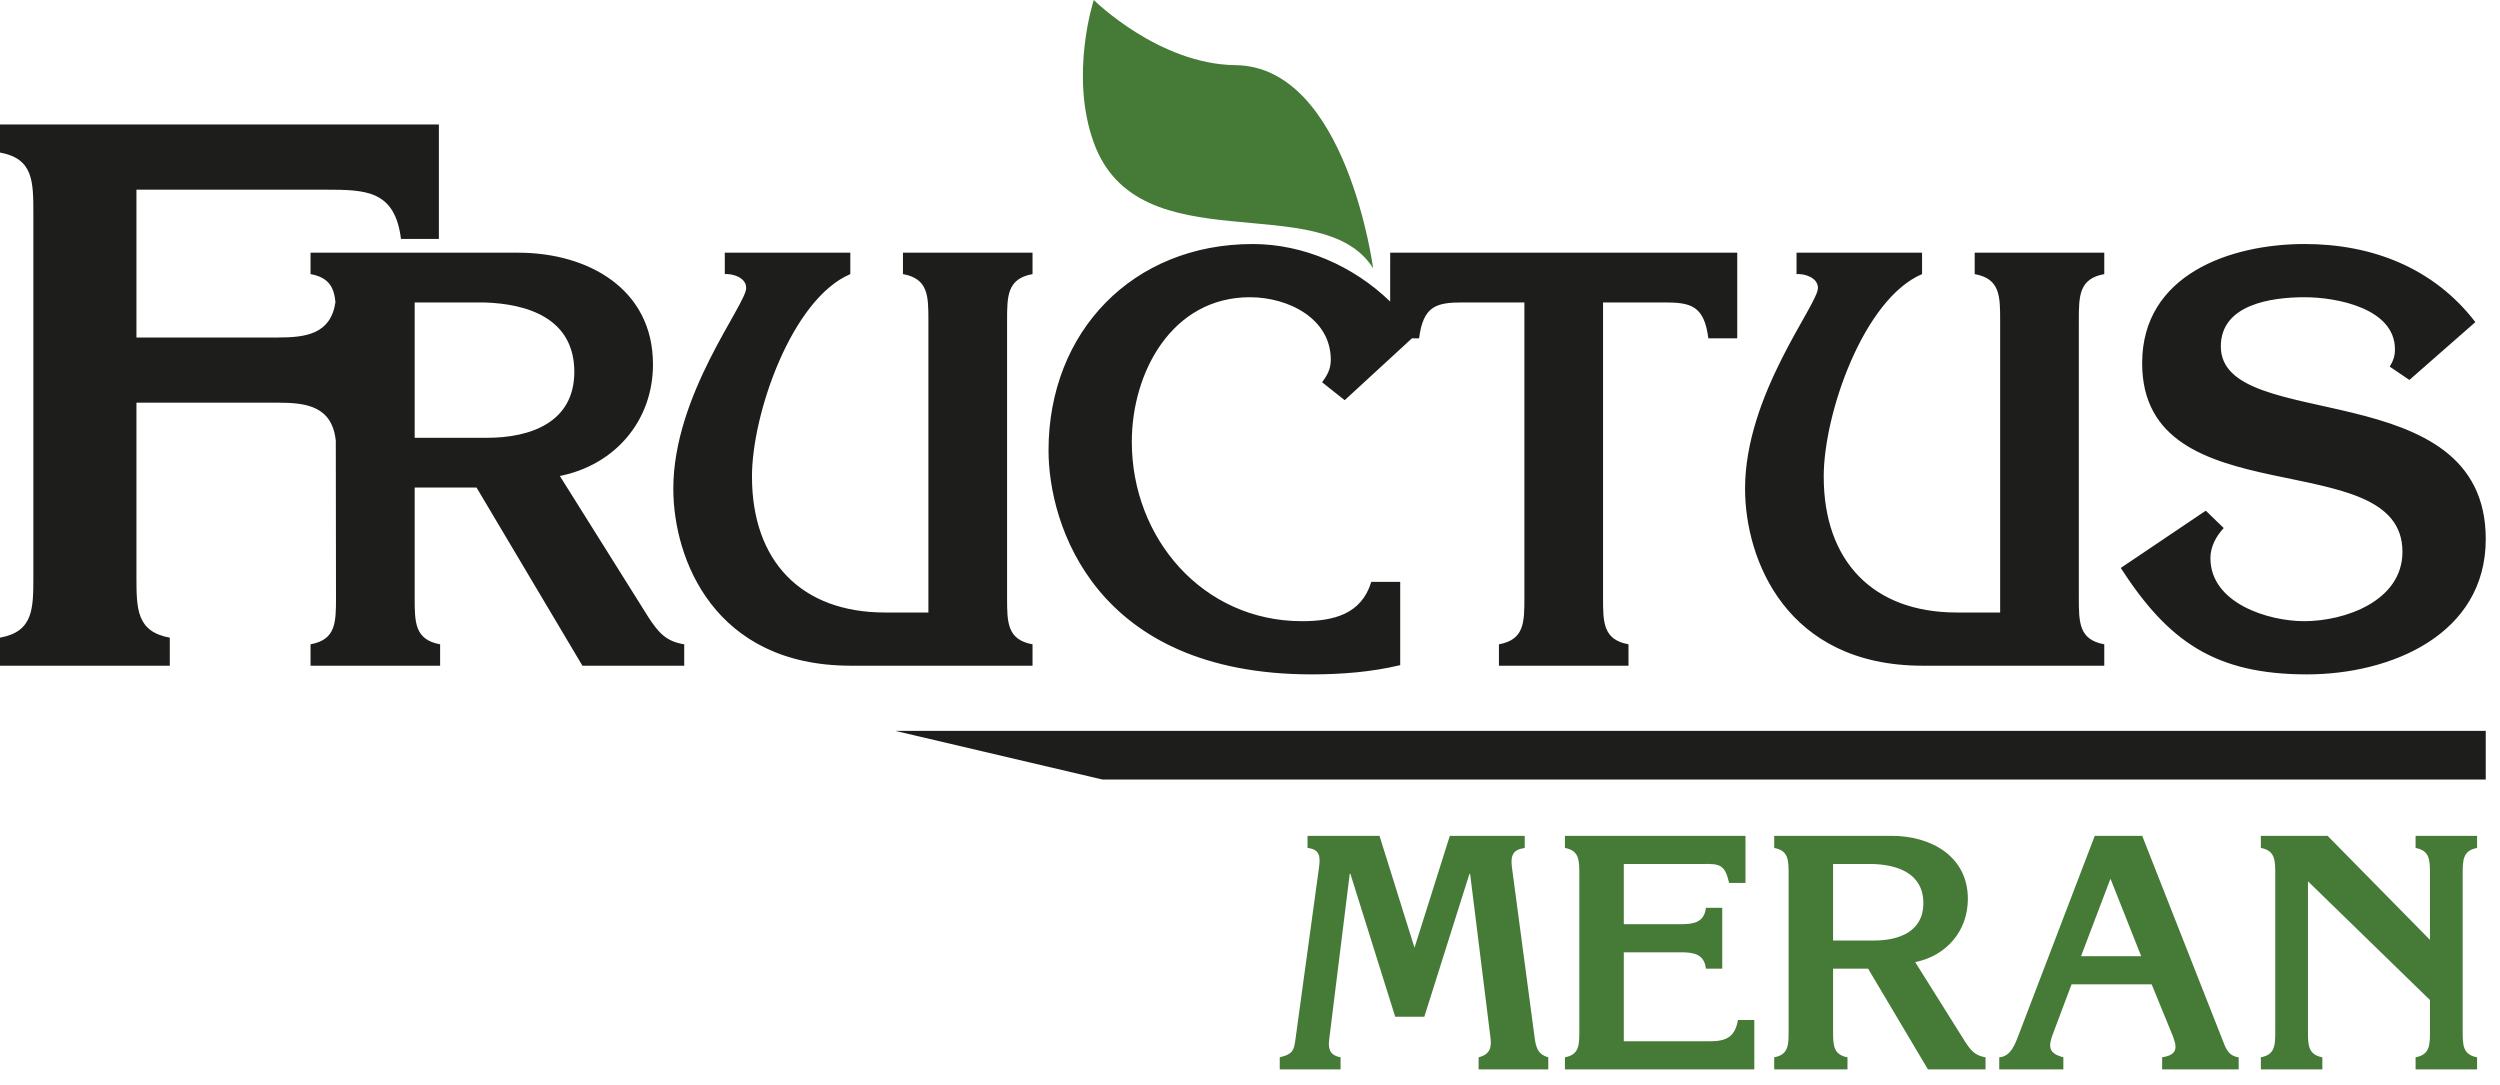
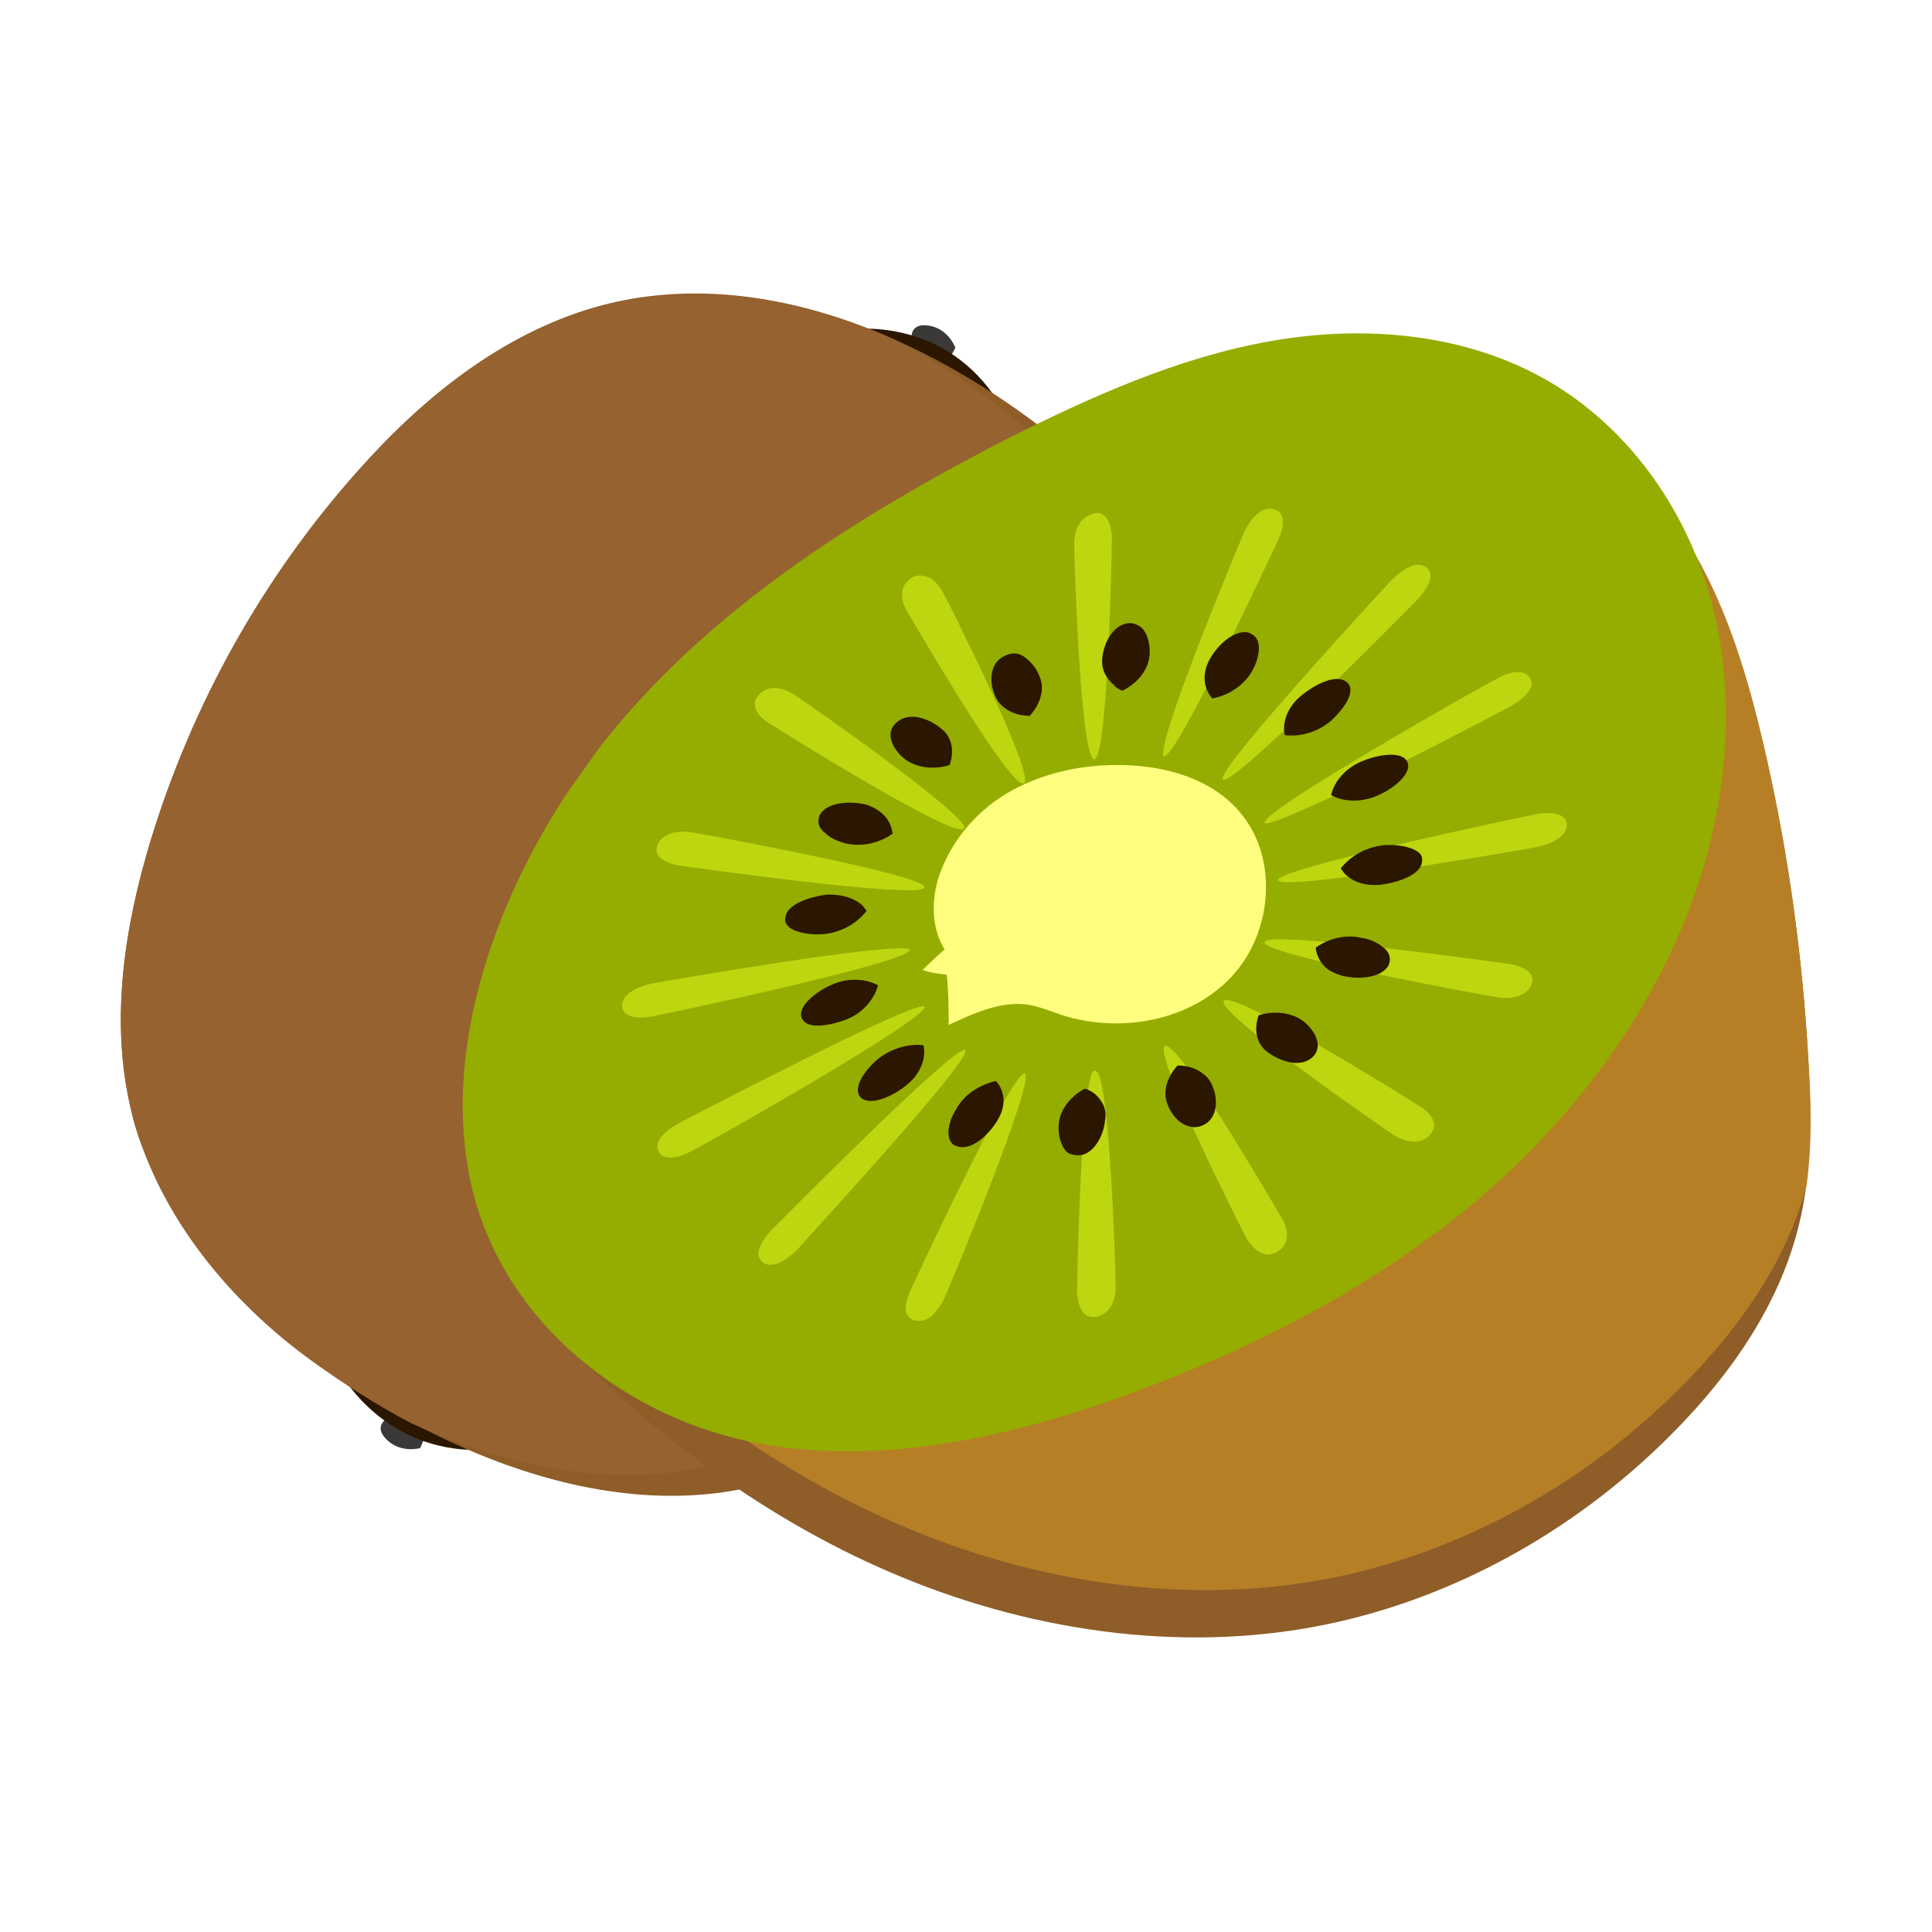
- <svg xmlns="http://www.w3.org/2000/svg" width="100%" height="100%" viewBox="0 0 166 72" version="1.1" xml:space="preserve" style="fill-rule:evenodd;clip-rule:evenodd;stroke-linejoin:round;stroke-miterlimit:2;">
-   <path d="M140.818,37.712l5.646,-3.803l1.191,1.153c-0.5,0.537 -0.883,1.229 -0.883,1.997c0,2.996 3.84,4.187 6.222,4.187c2.727,0 6.529,-1.345 6.529,-4.609c0,-7.26 -17.284,-2.151 -17.284,-12.522c0,-5.876 5.838,-7.912 10.793,-7.912c4.455,0 8.566,1.575 11.331,5.185l-4.379,3.841l-1.306,-0.884c0.231,-0.383 0.346,-0.691 0.346,-1.152c0,-2.726 -3.88,-3.457 -5.992,-3.457c-2.189,0 -5.569,0.461 -5.569,3.265c0,5.838 17.591,1.69 17.591,12.79c0,6.376 -6.337,8.988 -11.868,8.988c-6.107,0 -9.218,-2.189 -12.368,-7.067m-8.008,2.958l0,-19.359c0,-1.651 0,-2.804 -1.69,-3.111l0,-1.421l8.604,0l0,1.421c-1.69,0.307 -1.69,1.46 -1.69,3.111l0,18.36c0,1.651 0,2.804 1.69,3.111l0,1.421l-12.06,0c-9.065,0 -11.792,-7.067 -11.792,-11.753c0,-6.261 4.839,-12.214 4.839,-13.328c0,-0.691 -0.883,-0.96 -1.421,-0.922l0,-1.421l8.335,0l0,1.421c-3.879,1.652 -6.53,9.257 -6.53,13.443c0,5.608 3.265,9.027 8.834,9.027l2.881,0Zm-40.502,-23.891l23.045,0l0,5.685l-1.92,0c-0.269,-2.151 -1.152,-2.382 -2.881,-2.382l-4.11,0l0,19.589c0,1.651 0,2.804 1.69,3.111l0,1.421l-8.603,0l0,-1.421c1.69,-0.307 1.69,-1.46 1.69,-3.111l0,-19.589l-4.11,0c-1.729,0 -2.612,0.231 -2.881,2.382l-0.474,0l-4.467,4.109l-1.498,-1.19c0.307,-0.423 0.576,-0.845 0.576,-1.498c0,-2.727 -2.804,-4.149 -5.377,-4.149c-5.147,0 -7.836,4.955 -7.836,9.603c0,6.414 4.725,11.907 11.293,11.907c2.112,0 3.956,-0.461 4.609,-2.612l1.92,0l0,5.531c-1.92,0.461 -3.917,0.614 -5.877,0.614c-14.403,0 -17.475,-9.948 -17.475,-14.864c0,-7.912 5.607,-13.712 13.558,-13.712c3.374,0 6.7,1.465 9.127,3.821l0.001,-3.245Zm-30.662,23.891l0,-19.359c0,-1.651 0,-2.804 -1.69,-3.111l0,-1.421l8.604,0l0,1.421c-1.69,0.307 -1.69,1.46 -1.69,3.111l0,18.36c0,1.651 0,2.804 1.69,3.111l0,1.421l-12.061,0c-9.064,0 -11.791,-7.067 -11.791,-11.753c0,-6.261 4.839,-12.214 4.839,-13.328c0,-0.691 -0.883,-0.96 -1.421,-0.922l0,-1.421l8.335,0l0,1.421c-3.88,1.652 -6.53,9.257 -6.53,13.443c0,5.608 3.265,9.027 8.834,9.027l2.881,0Zm-24.472,-9.065l5.877,9.372c0.653,0.998 1.152,1.613 2.381,1.805l0,1.421l-6.76,0l-7.029,-11.83l-4.109,0l0,7.298c0,1.651 0,2.804 1.69,3.111l0,1.421l-8.604,0l0,-1.421c1.69,-0.307 1.69,-1.46 1.69,-3.111l-0.013,-10.416c-0.252,-2.265 -1.913,-2.517 -3.825,-2.517l-9.412,0l0,11.526c0,2.164 0,3.674 2.214,4.077l0,1.862l-11.274,0l0,-1.862c2.215,-0.403 2.215,-1.913 2.215,-4.077l0,-24.058c0,-2.164 0,-3.674 -2.215,-4.077l0,-1.863l29.142,0l0,7.601l-2.517,0c-0.402,-3.221 -2.315,-3.272 -4.982,-3.272l-12.583,0l0,9.815l9.412,0c1.863,0 3.487,-0.239 3.802,-2.345c-0.093,-0.977 -0.431,-1.642 -1.654,-1.865l0,-1.421l13.789,0c4.609,0 8.949,2.381 8.949,7.413c0,3.764 -2.535,6.683 -6.184,7.413m-9.64,-2.535l4.801,0c2.919,0 5.799,-1.037 5.799,-4.379c0,-3.533 -3.072,-4.532 -6.03,-4.609l-4.57,0l0,8.988Z" style="fill:#1d1d1b;fill-rule:nonzero;" />
-   <path d="M59.451,48.531l13.757,3.231l91.845,0l0,-3.231l-105.602,0Z" style="fill:#1d1d1b;fill-rule:nonzero;" />
-   <path d="M72.627,0c0,0 4.308,4.27 9.407,4.326c7.382,0.081 9.142,13.491 9.142,13.491c-3.382,-5.413 -15.581,-0.162 -18.549,-8.345c-1.629,-4.492 0,-9.472 0,-9.472" style="fill:#457a37;fill-rule:nonzero;" />
-   <path d="M93.923,62.929l-2.324,-7.428l-4.778,-0.001l0,0.804c0.803,0.086 0.869,0.564 0.76,1.303l-1.542,11.25c-0.109,0.826 -0.13,1.13 -1.064,1.347l0,0.804l4.039,0l0,-0.803c-0.63,-0.109 -0.847,-0.478 -0.76,-1.153l1.369,-11.032l0.043,0l2.975,9.492l1.934,-0.001l2.997,-9.491l0.043,0l1.347,10.838c0.087,0.629 0.021,1.15 -0.782,1.346l0,0.803l4.626,0.001l0,-0.804c-0.717,-0.196 -0.825,-0.696 -0.912,-1.347l-1.499,-11.25c-0.108,-0.804 0.065,-1.195 0.847,-1.303l0,-0.804l-4.973,0l-2.346,7.428Z" style="fill:#457a37;fill-rule:nonzero;" />
-   <path d="M103.911,71.008l12.575,0l0,-3.28l-1.086,0c-0.195,1.13 -0.782,1.412 -1.846,1.412l-5.734,0l0,-5.907l3.801,0c0.826,0 1.542,0.108 1.651,1.085l1.086,0l0,-4.039l-1.086,0c-0.109,0.977 -0.825,1.086 -1.651,1.086l-3.801,0l0,-3.996l5.213,0c1.151,-0.022 1.499,0.021 1.781,1.259l1.086,0l0,-3.127l-11.989,0l0,0.803c0.956,0.174 0.956,0.825 0.956,1.76l0,10.381c0,0.934 0,1.586 -0.956,1.759l0,0.804Z" style="fill:#457a37;fill-rule:nonzero;" />
-   <path d="M127.169,63.884c2.063,-0.413 3.497,-2.063 3.497,-4.192c0,-2.845 -2.454,-4.192 -5.061,-4.192l-7.797,0l0,0.804c0.956,0.174 0.956,0.825 0.956,1.76l0,10.381c0,0.934 0,1.585 -0.956,1.759l0,0.804l4.865,0l0,-0.804c-0.956,-0.174 -0.956,-0.825 -0.956,-1.759l0,-4.127l2.324,0l3.975,6.69l3.823,0l0,-0.804c-0.695,-0.108 -0.978,-0.456 -1.347,-1.021l-3.323,-5.299Zm-5.452,-1.433l0,-5.083l2.585,0c1.673,0.043 3.41,0.608 3.41,2.607c0,1.889 -1.629,2.476 -3.279,2.476l-2.716,0Z" style="fill:#457a37;fill-rule:nonzero;" />
-   <path d="M138.18,63.493l1.955,-5.147l2.041,5.147l-3.996,0Zm4.062,-7.993l-3.15,0l-5.017,13.119c-0.238,0.608 -0.521,1.542 -1.325,1.585l0,0.804l4.257,0l0,-0.804c-0.999,-0.26 -1.02,-0.717 -0.673,-1.607l1.216,-3.236l5.321,0l1.325,3.236c0.37,0.89 0.478,1.433 -0.629,1.607l0,0.804l5.081,0l0,-0.804c-0.673,-0.087 -0.847,-0.565 -1.064,-1.129l-5.342,-13.575Z" style="fill:#457a37;fill-rule:nonzero;" />
-   <path d="M161.35,66.403l0,2.042c0,0.934 0,1.585 -0.955,1.759l0,0.803l4.083,0l0,-0.803c-0.956,-0.174 -0.956,-0.825 -0.956,-1.759l0,-10.382c0,-0.934 0,-1.585 0.956,-1.759l0,-0.804l-4.083,0l0,0.804c0.955,0.174 0.955,0.825 0.955,1.759l0,4.344l-6.798,-6.907l-4.431,0l0,0.804c0.956,0.174 0.956,0.825 0.956,1.759l0,10.382c0,0.934 0,1.585 -0.956,1.759l0,0.803l4.083,0l0,-0.803c-0.955,-0.174 -0.955,-0.825 -0.955,-1.759l0,-9.926l8.101,7.884Z" style="fill:#457a37;fill-rule:nonzero;" />
+ <svg xmlns="http://www.w3.org/2000/svg" class="icon" width="200px" height="200.00px" viewBox="0 0 1024 1024" version="1.1">
+   <path d="M206.336 751.104l19.968 8.192-3.584 8.192s-10.24 3.072-17.92-4.608 1.536-11.776 1.536-11.776z" fill="#3A3937" />
+   <path d="M181.76 729.6s22.528 39.936 72.704 38.912l-72.704-38.912z" fill="#2B1600" />
+   <path d="M483.328 181.248l18.944 10.752 4.096-7.68s-3.584-10.24-14.336-11.776c-11.264-1.536-8.704 8.704-8.704 8.704z" fill="#3A3937" />
+   <path d="M451.584 174.592s45.568-6.656 74.752 34.304l-74.752-34.304z" fill="#2B1600" />
+   <path d="M76.288 609.792c16.896 44.544 50.176 82.944 89.088 111.104 80.896 58.368 193.024 101.888 285.184 46.08 39.424-23.552 70.144-59.392 96.768-96.768 43.008-61.952 74.24-131.584 92.16-204.288 9.728-40.448 15.872-82.944 4.096-122.88-13.312-45.056-46.592-80.896-83.456-110.08-69.12-55.296-160.256-94.208-244.736-70.144-49.664 14.336-91.648 48.128-125.952 87.04-50.176 56.32-87.552 123.392-109.568 195.584-13.824 45.568-21.504 94.72-10.752 141.312 1.536 7.68 4.096 15.872 7.168 23.04z" fill="#8E5D28" />
+   <path d="M189.44 249.856c-50.176 56.32-87.552 123.392-109.568 195.584-13.824 45.568-21.504 94.72-10.752 141.312 2.048 8.192 4.096 15.872 7.168 23.552 16.896 44.544 50.176 82.944 89.088 111.104 16.384 11.776 33.792 23.04 52.224 32.768 67.584 30.72 143.36 41.984 209.92 1.536 39.424-23.552 70.144-59.392 96.768-96.768 43.008-61.952 74.24-131.584 92.16-204.288 9.728-40.448 15.872-82.944 4.096-122.88-13.312-45.056-46.592-80.896-83.456-110.08-18.944-15.36-39.936-29.696-62.464-41.472-50.688-22.528-105.984-32.256-159.232-16.896-49.664 13.824-91.648 48.128-125.952 86.528z" fill="#96622F" />
+   <path d="M290.304 697.344c-2.048 5.632 3.584 10.24 12.8 18.944 50.176 49.664 108.544 92.16 174.08 119.296 72.704 30.208 155.136 41.472 231.936 24.064 67.584-15.36 130.048-51.712 178.688-101.376 30.208-30.72 55.296-67.072 65.536-108.544 7.168-28.672 6.656-58.368 5.12-88.064-3.072-53.76-10.24-107.008-22.016-159.232-9.728-43.008-22.016-86.016-46.592-122.368 3.584 5.12-283.136 204.288-309.76 222.72-52.736 36.352-106.496 71.68-160.256 107.008-27.136 17.408-53.76 34.816-80.896 52.224-12.8 8.192-26.624 15.872-38.912 24.576-5.12 4.608-8.704 7.68-9.728 10.752z" fill="#8E5D28" />
+   <path d="M420.864 609.792c-27.136 17.408-53.76 34.816-80.896 52.224-12.288 7.68-25.6 15.36-37.376 23.552l5.632 5.632c50.176 49.664 108.544 92.16 174.08 119.296 72.704 30.208 155.136 41.472 231.936 24.064 67.584-15.36 130.048-51.712 178.688-101.376 29.184-29.696 53.76-64.512 64.512-104.448 3.072-22.016 2.56-44.544 1.024-67.072-3.072-53.76-10.24-107.008-22.016-159.232-9.728-43.008-22.016-86.016-46.592-122.368 3.584 5.12-283.136 204.288-309.76 222.72-52.224 36.352-105.472 72.192-159.232 107.008z" fill="#B77F25" />
+   <path d="M300.544 420.352c-39.424 59.904-66.56 138.24-50.688 207.872C266.24 700.928 332.8 753.152 404.48 765.44c65.024 11.264 132.096-4.096 194.048-26.624 67.072-24.576 131.584-57.856 185.856-103.936 54.272-46.592 97.792-106.496 118.272-174.592 13.824-46.592 16.896-97.28 3.584-144.384s-43.52-89.6-86.016-114.176c-43.52-25.088-96.768-29.696-146.432-20.992s-95.744 29.696-140.8 52.224c-80.384 41.472-158.72 91.136-214.528 162.304-5.632 7.68-11.776 16.384-17.92 25.088z" fill="#95AD00" />
+   <path d="M502.784 543.232s0 0.512 0 0c13.312-6.144 27.648-12.8 41.984-10.752 6.144 1.024 12.288 3.584 18.432 5.632 30.72 9.728 67.584 3.072 89.6-20.48 22.016-23.552 25.088-64 3.584-88.064-14.848-16.896-38.4-23.552-60.928-24.064-20.48-0.512-40.96 3.584-58.88 13.312s-32.256 26.112-38.912 45.568c-4.096 12.8-4.096 27.648 3.072 38.912 0-0.512-10.752 9.728-11.776 10.752 4.096 1.536 8.192 2.048 12.8 2.56 1.024 9.216 1.024 17.92 1.024 26.624z" fill="#FFFE7F" />
+   <path d="M493.568 306.688c2.048 1.536 4.096 3.584 5.632 6.144 3.072 5.632 50.176 98.816 43.52 102.4-0.512 0-1.024 0-2.048-0.512-11.776-7.68-57.344-86.528-60.416-91.648-3.072-5.632-3.584-12.8 3.072-16.896 3.584-2.048 7.168-1.024 10.24 0.512zM420.864 368.128c5.632 3.584 95.232 66.048 90.112 71.168-5.12 5.632-98.304-52.736-103.936-56.32-5.632-3.584-9.728-9.728-4.608-14.848 5.12-5.632 12.8-3.584 18.432 0zM584.704 272.896c3.072 2.048 4.096 6.656 4.608 11.264 0 6.656-2.048 116.736-9.216 118.272h-0.512c-7.168-4.608-10.24-107.52-10.24-114.176 0-6.656 2.56-14.336 10.24-15.872 1.536-1.024 3.584-0.512 5.12 0.512zM488.96 468.992c1.024 0.512 1.024 1.024 1.024 1.536-2.56 6.144-122.88-10.752-130.048-11.776-3.072-0.512-6.144-1.536-8.704-3.072-3.072-2.048-4.096-4.608-2.56-8.192 2.56-6.144 11.776-7.68 18.944-6.144 6.656 1.024 109.568 19.968 121.344 27.648zM677.376 270.848c3.584 2.56 3.072 8.704 0.512 14.336-3.072 6.656-54.272 116.736-60.928 115.712-5.632-3.584 39.424-112.128 42.496-118.784 3.072-6.656 8.704-13.824 15.36-12.288 1.024 0.512 1.536 0.512 2.56 1.024zM482.304 503.296c0.512 0 0.512 0 0 0 0.512 6.656-128 33.792-136.192 35.328-5.12 1.024-10.752 1.024-13.824-1.024-1.536-1.024-2.56-2.56-2.56-4.608 0-6.144 8.192-10.24 16.384-11.776 7.68-1.536 129.536-22.528 136.192-17.92zM489.984 533.504c3.072 5.632-114.688 72.192-121.856 75.776-6.144 3.584-13.312 5.632-17.408 3.072-0.512-0.512-1.536-1.024-1.536-2.048-3.072-5.12 3.584-11.264 11.264-15.36 7.168-3.584 124.416-65.024 129.536-61.44z" fill="#BED60F" />
+   <path d="M511.488 556.544c5.12 3.584-83.456 99.328-88.576 105.472-5.632 5.632-13.312 10.752-18.432 7.168-5.12-3.584-1.536-10.752 4.096-16.896 5.632-5.632 97.792-98.816 102.912-95.744z" fill="#BED60F" />
+   <path d="M543.232 568.832c5.632 3.584-39.424 112.128-42.496 118.784-3.072 6.656-8.704 13.824-15.36 12.288-1.024 0-2.048-0.512-2.56-1.024-4.096-2.56-3.072-8.704-0.512-14.336 3.072-6.656 54.272-117.248 60.928-115.712z" fill="#BED60F" />
+   <path d="M581.12 567.808c7.168 4.608 10.24 107.52 10.24 114.176 0 6.656-2.56 14.336-10.24 15.872-2.56 0.512-4.096 0-5.632-1.024-3.072-2.048-4.096-6.656-4.608-11.264 0-6.656 2.048-116.736 9.216-118.272 0.512 0.512 1.024 0.512 1.024 0.512z" fill="#BED60F" />
+   <path d="M619.52 555.008c11.776 7.68 57.344 86.528 60.416 91.648 3.072 5.632 3.584 12.8-3.072 16.896-3.584 2.048-7.168 1.536-10.24-0.512-2.048-1.536-4.096-3.584-5.632-6.144-3.072-5.632-50.176-98.816-43.52-102.4 0.512-0.512 1.536 0 2.048 0.512z" fill="#BED60F" />
+   <path d="M753.152 586.752c5.632 3.584 9.728 9.728 4.608 14.848-5.12 5.632-13.312 3.584-18.944 0s-95.232-65.536-90.112-71.168c5.632-5.632 98.816 52.736 104.448 56.32z" fill="#BED60F" />
+   <path d="M755.712 300.544c5.12 3.584 1.536 10.752-4.096 16.896-5.632 5.632-97.792 99.328-103.424 95.744-5.12-3.584 83.456-99.328 89.088-105.472 5.632-5.632 13.312-10.752 18.432-7.168zM808.96 357.376c0.512 0.512 1.536 1.024 2.048 2.048 3.072 5.12-3.584 11.264-11.264 15.36-7.168 4.096-123.904 65.024-129.536 61.44-3.072-5.632 114.688-72.192 121.856-75.776 5.632-3.584 12.8-5.632 16.896-3.072zM827.904 432.64c1.536 1.024 2.56 2.56 2.56 4.608 0 6.144-8.192 10.24-16.384 11.776-7.68 1.536-129.024 22.528-136.192 17.92l-0.512-0.512c0-6.144 128.512-33.28 136.192-34.816 5.632-1.024 11.264-1.024 14.336 1.024zM808.96 514.048c3.072 2.048 4.096 4.608 2.56 8.192-2.56 6.144-11.776 7.68-18.944 6.144-6.656-1.024-110.08-19.968-121.344-27.648-1.024-0.512-1.024-1.024-1.024-1.536 2.56-6.144 122.88 10.752 130.048 11.776 3.072 0.512 6.144 1.536 8.704 3.072z" fill="#BED60F" />
+   <path d="M664.576 336.896c4.608 3.584 2.56 12.8-1.024 18.944-4.096 7.168-12.288 12.8-20.992 14.336-4.608-5.12-5.632-12.8-1.536-20.48s13.312-16.384 20.992-14.336c1.024 0.512 2.048 1.024 2.56 1.536zM713.728 361.472c5.632 4.608-1.536 14.336-8.192 20.48-7.168 6.144-16.384 8.704-24.576 7.68-1.536-6.656 1.536-14.848 8.192-20.48 7.168-6.144 18.944-12.288 24.576-7.68zM465.408 522.24c-2.048 7.168-7.68 14.336-16.384 17.92-7.68 3.072-18.432 5.12-22.528 1.536-0.512-0.512-1.024-1.024-1.536-2.048-2.56-6.144 7.68-14.336 16.384-17.92 8.192-3.584 17.408-3.072 24.064 0.512zM489.472 553.984c1.536 6.656-1.536 14.848-8.192 20.48-7.168 6.144-18.944 11.776-24.576 7.68-5.632-4.608 1.536-14.848 8.192-20.48s16.384-8.704 24.576-7.68zM690.688 541.184c6.144 4.608 11.264 13.824 4.608 19.456-6.656 5.632-17.408 1.536-23.552-3.072-6.144-4.608-7.168-12.288-4.608-19.456 8.192-2.56 17.408-1.536 23.552 3.072zM498.688 386.048c6.144 4.608 7.168 12.288 4.608 19.456-8.192 2.56-17.408 1.536-23.552-3.072-6.144-4.608-11.264-13.824-4.608-19.456 6.656-6.144 17.408-2.048 23.552 3.072zM751.616 451.584c1.536 1.024 2.56 3.072 2.048 5.12-0.512 7.168-13.312 11.264-22.528 12.288-6.656 0.512-12.8-1.024-16.896-4.608-1.536-1.024-2.56-2.56-3.584-4.096 5.12-6.656 13.312-11.264 22.528-12.288 6.656-0.512 14.336 0.512 18.432 3.584zM455.68 478.72c1.536 1.024 2.56 2.56 3.584 4.096-5.12 6.656-13.312 11.264-22.528 12.288-6.656 0.512-14.336-0.512-18.432-3.584-1.536-1.536-2.56-3.072-2.048-5.12 0.512-7.168 13.312-11.264 22.528-12.288 7.168 0 12.8 1.536 16.896 4.608zM580.096 579.584c4.096 3.584 6.656 8.192 5.632 13.824-0.512 7.68-5.632 18.432-13.824 18.944-2.56 0-4.608-0.512-6.144-1.536-3.584-3.072-5.12-9.728-4.608-14.848 0.512-7.68 6.144-14.848 13.824-18.944 2.048 0.512 3.584 1.536 5.12 2.56zM604.672 332.288c3.584 3.072 5.12 9.728 4.608 14.848-0.512 7.68-6.144 14.848-14.336 18.944-1.536-0.512-3.584-1.536-4.608-3.072-4.096-3.584-6.656-8.192-6.144-13.824 0.512-7.68 5.632-18.432 14.336-18.944 2.56 0 4.608 1.024 6.144 2.048zM527.872 572.928c4.608 5.12 5.632 12.8 1.024 20.48-4.096 7.168-13.312 16.384-20.992 14.336-1.024-0.512-2.048-0.512-2.56-1.024-4.608-3.584-2.56-12.8 1.536-18.944 4.096-7.68 12.288-12.8 20.992-14.848zM732.672 501.76c3.584 2.56 5.12 6.144 3.072 10.24-4.096 6.656-16.384 7.168-24.576 5.12-3.072-1.024-5.632-2.048-7.68-3.584-3.584-3.072-5.632-6.656-6.144-11.264 7.168-5.12 16.384-7.168 24.576-5.12 4.096 0.512 8.192 2.56 10.752 4.608zM466.944 430.592c3.584 3.072 5.632 6.656 6.144 11.264-7.168 5.12-16.384 7.168-25.088 5.12-3.584-1.024-7.68-2.56-10.24-5.12-3.584-2.56-5.12-6.144-3.072-10.24 4.096-6.656 16.384-7.168 24.576-5.12 3.072 1.024 5.632 2.56 7.68 4.096zM744.448 401.92c0.512 0.512 1.024 1.024 1.536 2.048 2.56 6.144-7.68 14.336-16.384 17.92-8.704 3.584-17.92 3.072-24.064-0.512 1.536-7.168 7.68-14.336 16.384-17.92 7.168-3.072 17.92-5.12 22.528-1.536zM637.952 569.344c2.048 1.536 3.584 3.584 4.608 6.144 3.072 6.656 3.072 17.408-5.12 20.992-4.608 2.048-8.704 0.512-12.288-2.048-2.56-2.048-5.12-5.632-6.144-8.704-3.072-6.656-0.512-14.848 5.12-20.992 5.12 0 10.24 1.536 13.824 4.608zM544.768 349.696c2.56 2.048 5.12 5.632 6.144 8.704 3.072 6.656 0.512 14.848-5.12 20.992-5.12 0-10.24-1.536-13.824-4.608-2.048-1.536-3.584-3.584-4.608-6.144-3.072-6.656-3.072-17.408 5.12-20.992 5.12-2.56 9.216-1.024 12.288 2.048z" fill="#2B1600" />
</svg>
